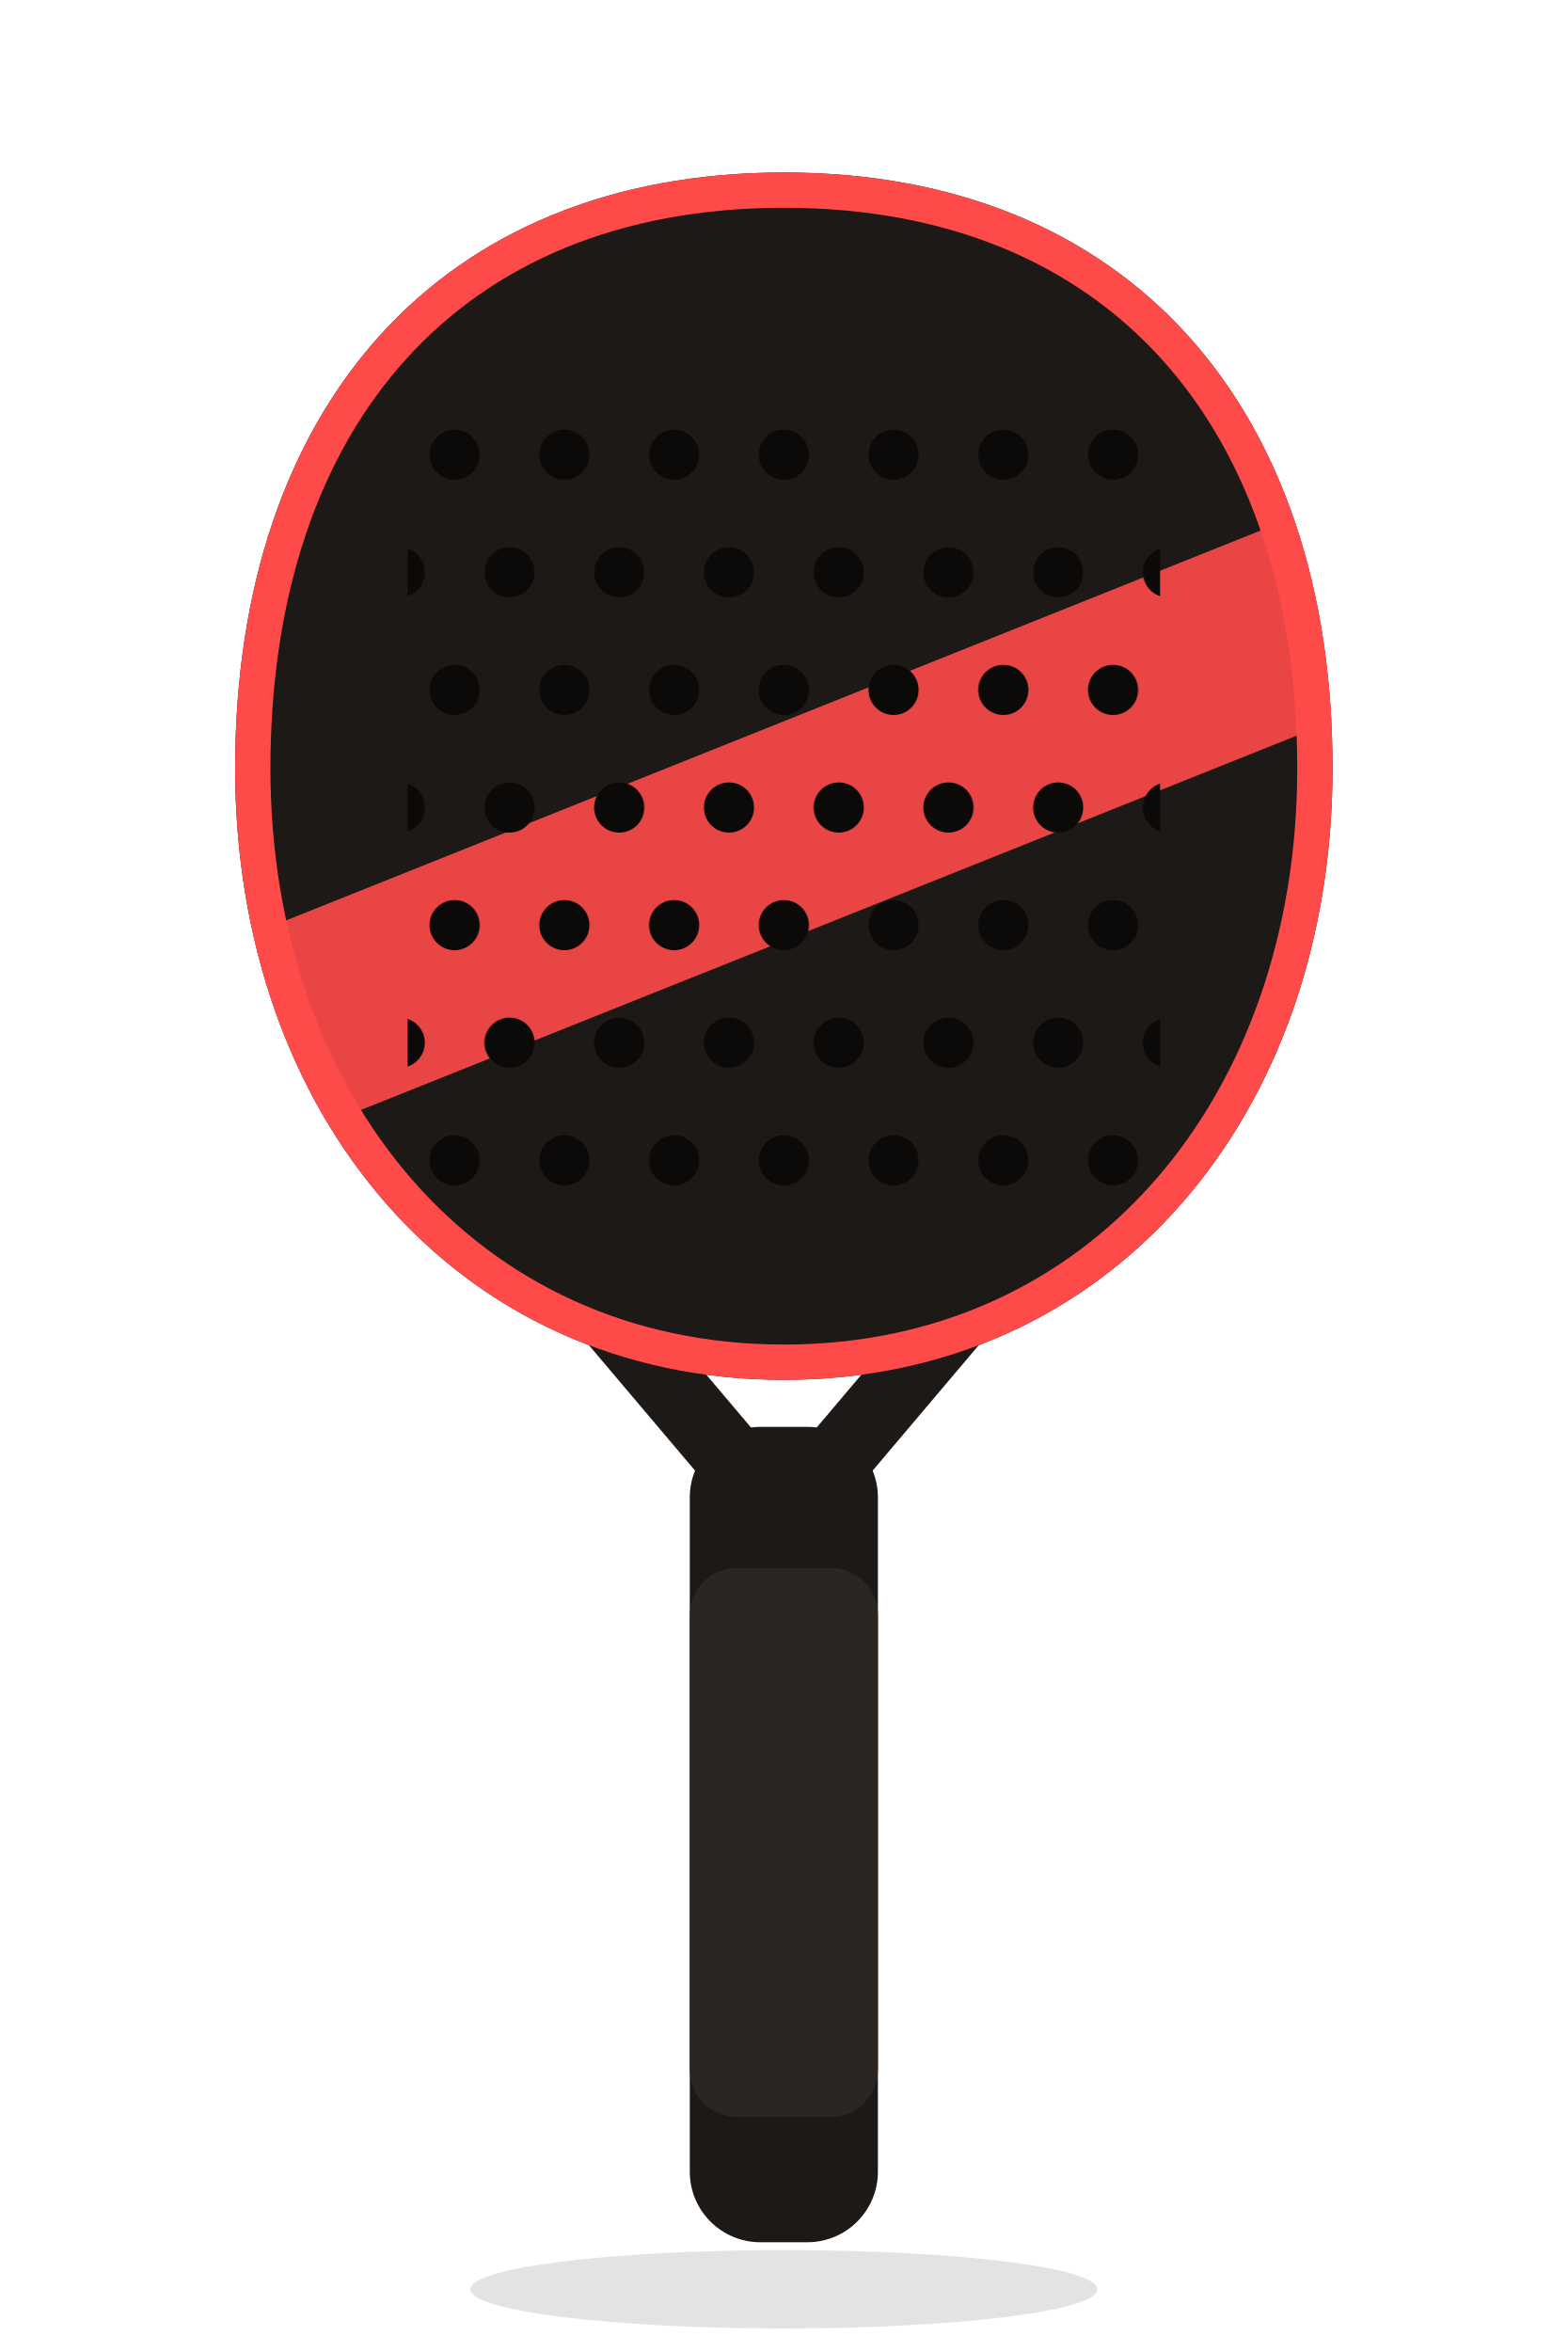
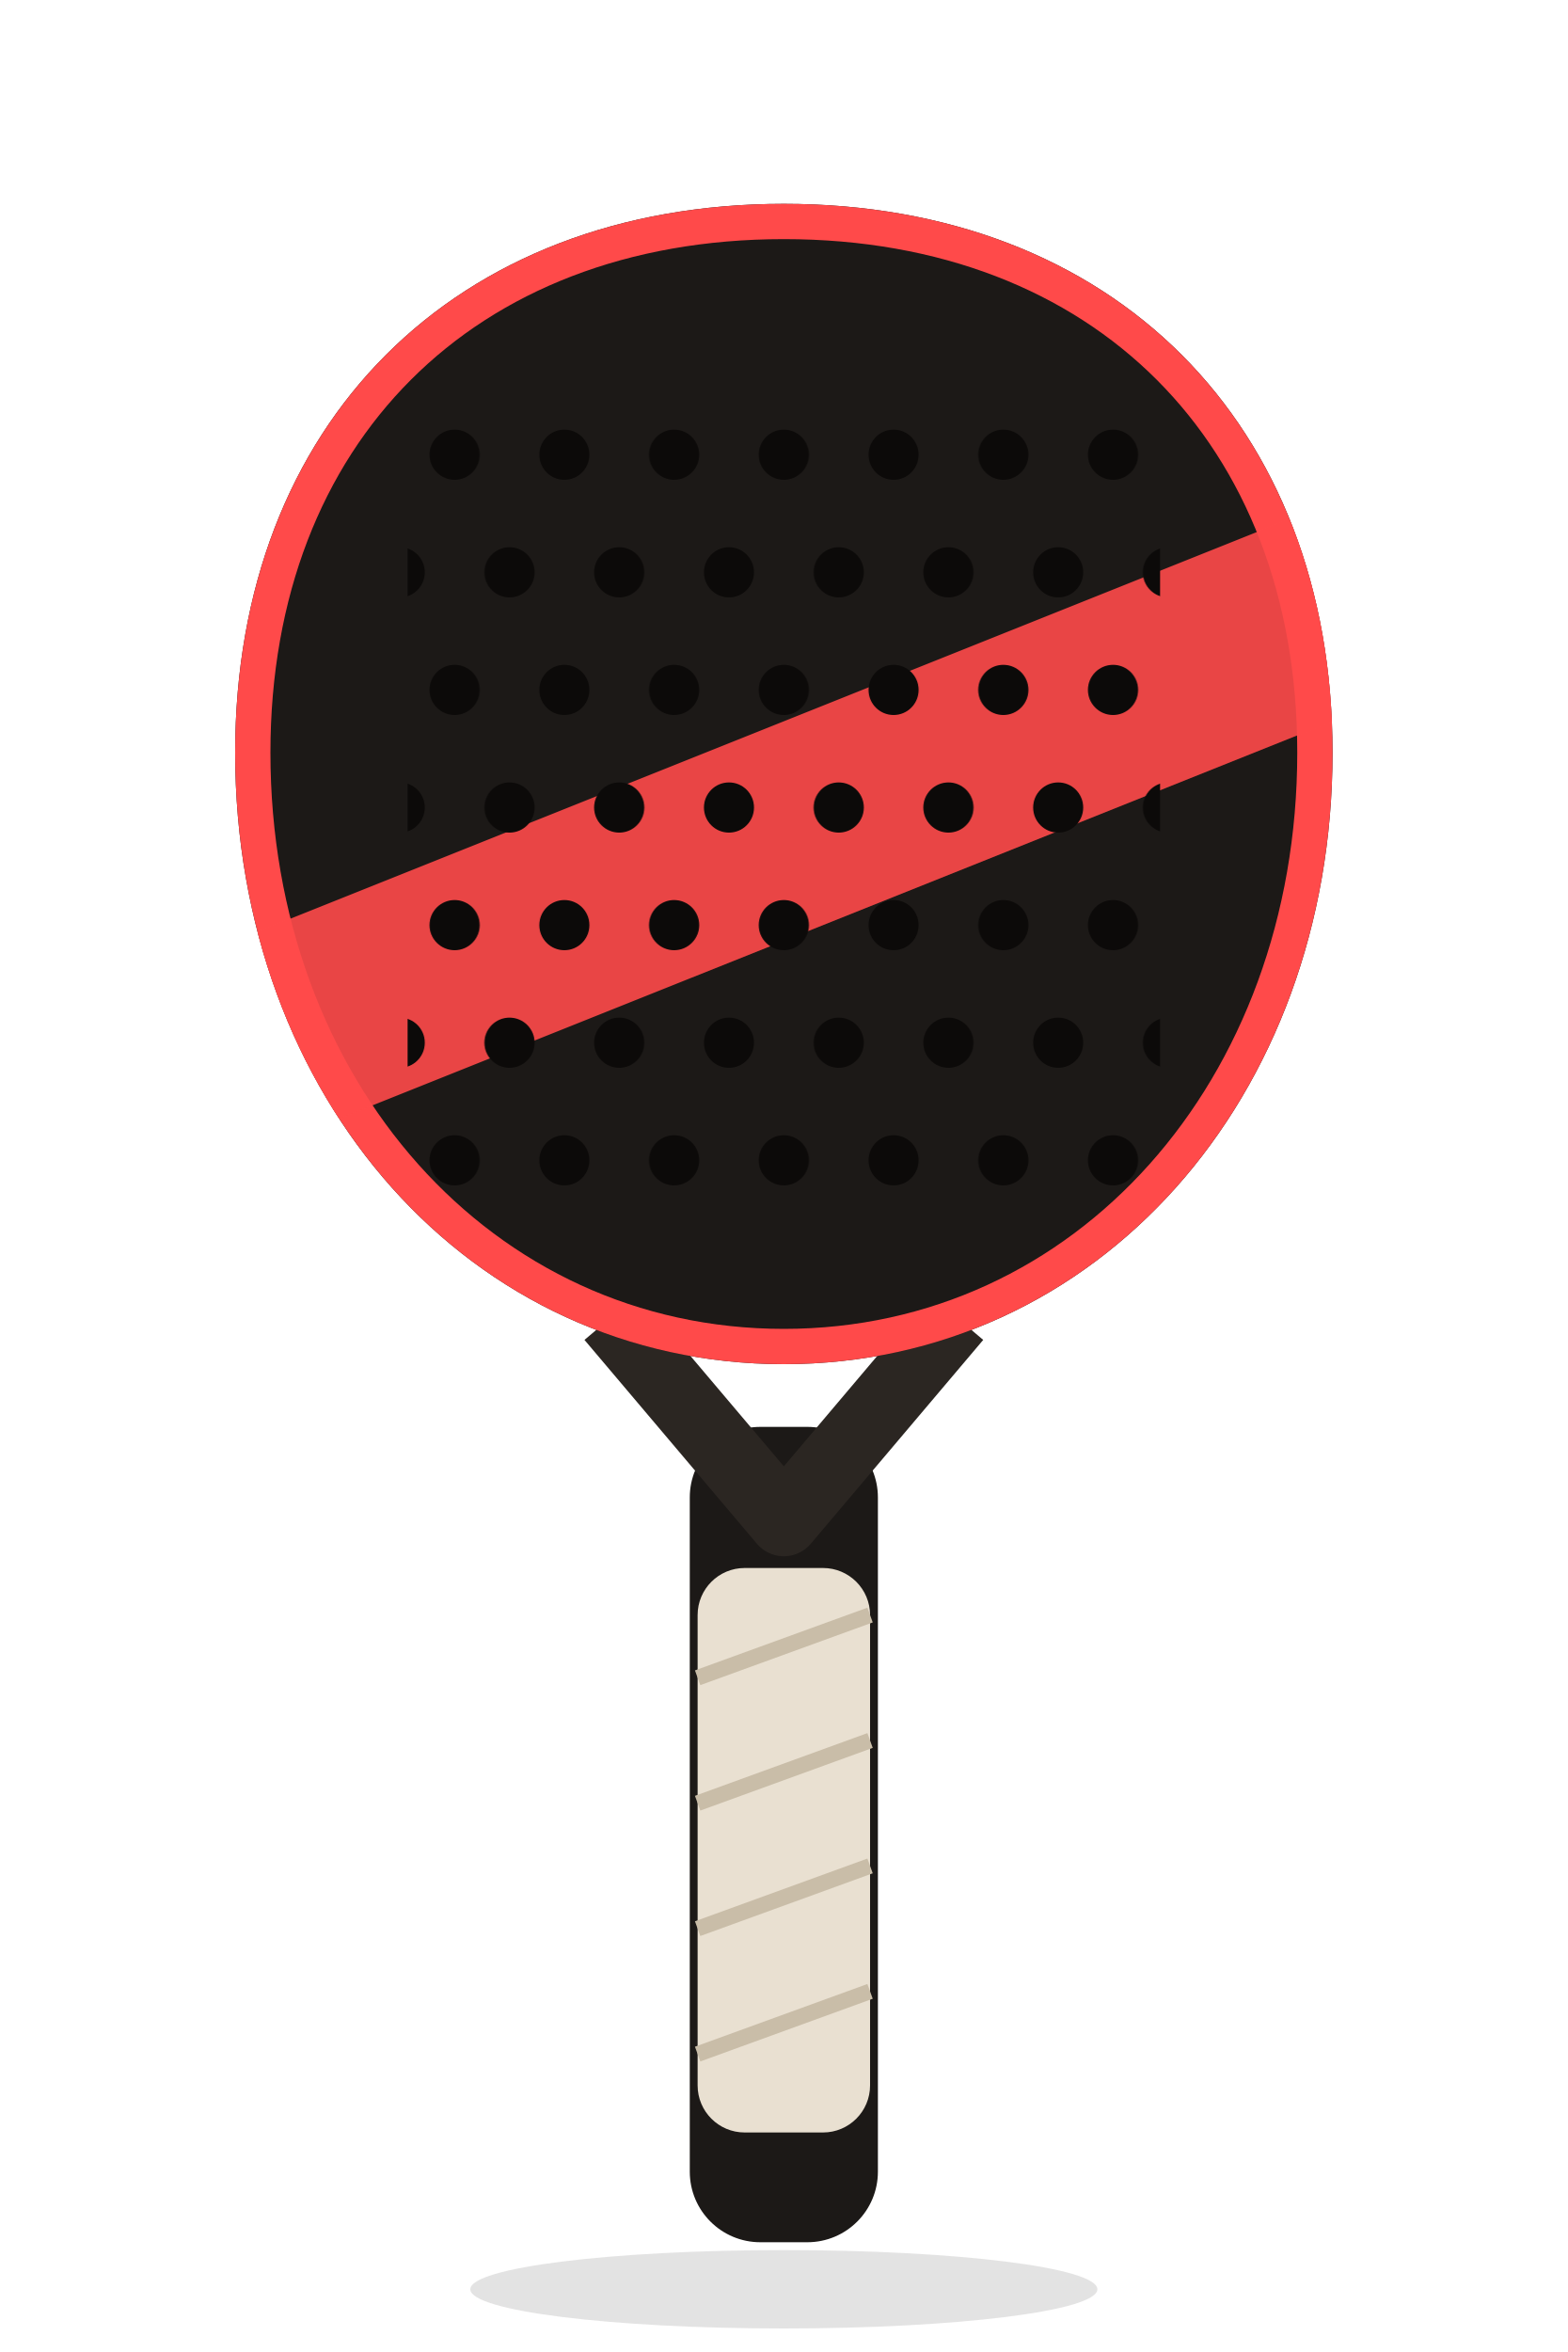
<svg xmlns="http://www.w3.org/2000/svg" viewBox="0 0 200 300">
  <defs>
    <clipPath id="c">
-       <path d="M100 22c44 0 70 30 70 76 0 44-28 78-70 78s-70-34-70-78c0-46 26-76 70-76z" />
+       <path d="M100 26c42 0 70 28 70 70 0 44-30 78-70 78s-70-34-70-78c0-42 28-70 70-70z" />
    </clipPath>
    <pattern id="h" width="14" height="30" patternUnits="userSpaceOnUse" x="51" y="51">
      <circle cx="7" cy="7" r="3.2" fill="#0c0a09" />
      <circle cx="14" cy="22" r="3.2" fill="#0c0a09" />
      <circle cx="0" cy="22" r="3.2" fill="#0c0a09" />
    </pattern>
  </defs>
  <ellipse cx="100" cy="292" rx="40" ry="5" fill="#14110f" opacity=".12" />
  <rect x="88" y="182" width="24" height="104" rx="9" fill="#1c1917" />
-   <rect x="88" y="200" width="24" height="70" rx="6" fill="#2b2622" />
-   <path d="M78 168l22 26 22-26" fill="none" stroke="#1c1917" stroke-width="9" stroke-linejoin="round" />
-   <path d="M100 22c44 0 70 30 70 76 0 44-28 78-70 78s-70-34-70-78c0-46 26-76 70-76z" fill="#1c1917" />
+   <rect x="89" y="200" width="22" height="72" rx="6" fill="#e9e0d1" />
+   <path d="M89 214l22-8M89 230l22-8M89 246l22-8M89 262l22-8" stroke="#c9bda8" stroke-width="2" />
+   <path d="M78 168l22 26 22-26" fill="none" stroke="#2b2622" stroke-width="9" stroke-linejoin="round" />
+   <path d="M100 26c42 0 70 28 70 70 0 44-30 78-70 78s-70-34-70-78c0-42 28-70 70-70z" fill="#1c1917" />
  <g clip-path="url(#c)">
-     <path d="M100 22c44 0 70 30 70 76 0 44-28 78-70 78s-70-34-70-78c0-46 26-76 70-76z" fill="none" stroke="#ff4a4a" stroke-width="9" />
+     <path d="M100 26c42 0 70 28 70 70 0 44-30 78-70 78s-70-34-70-78c0-42 28-70 70-70z" fill="none" stroke="#ff4a4a" stroke-width="9" />
    <path d="M30 120 L170 64 L170 92 L30 148z" fill="#ff4a4a" opacity=".9" />
    <rect x="52" y="50" width="96" height="108" fill="url(#h)" />
  </g>
</svg>
